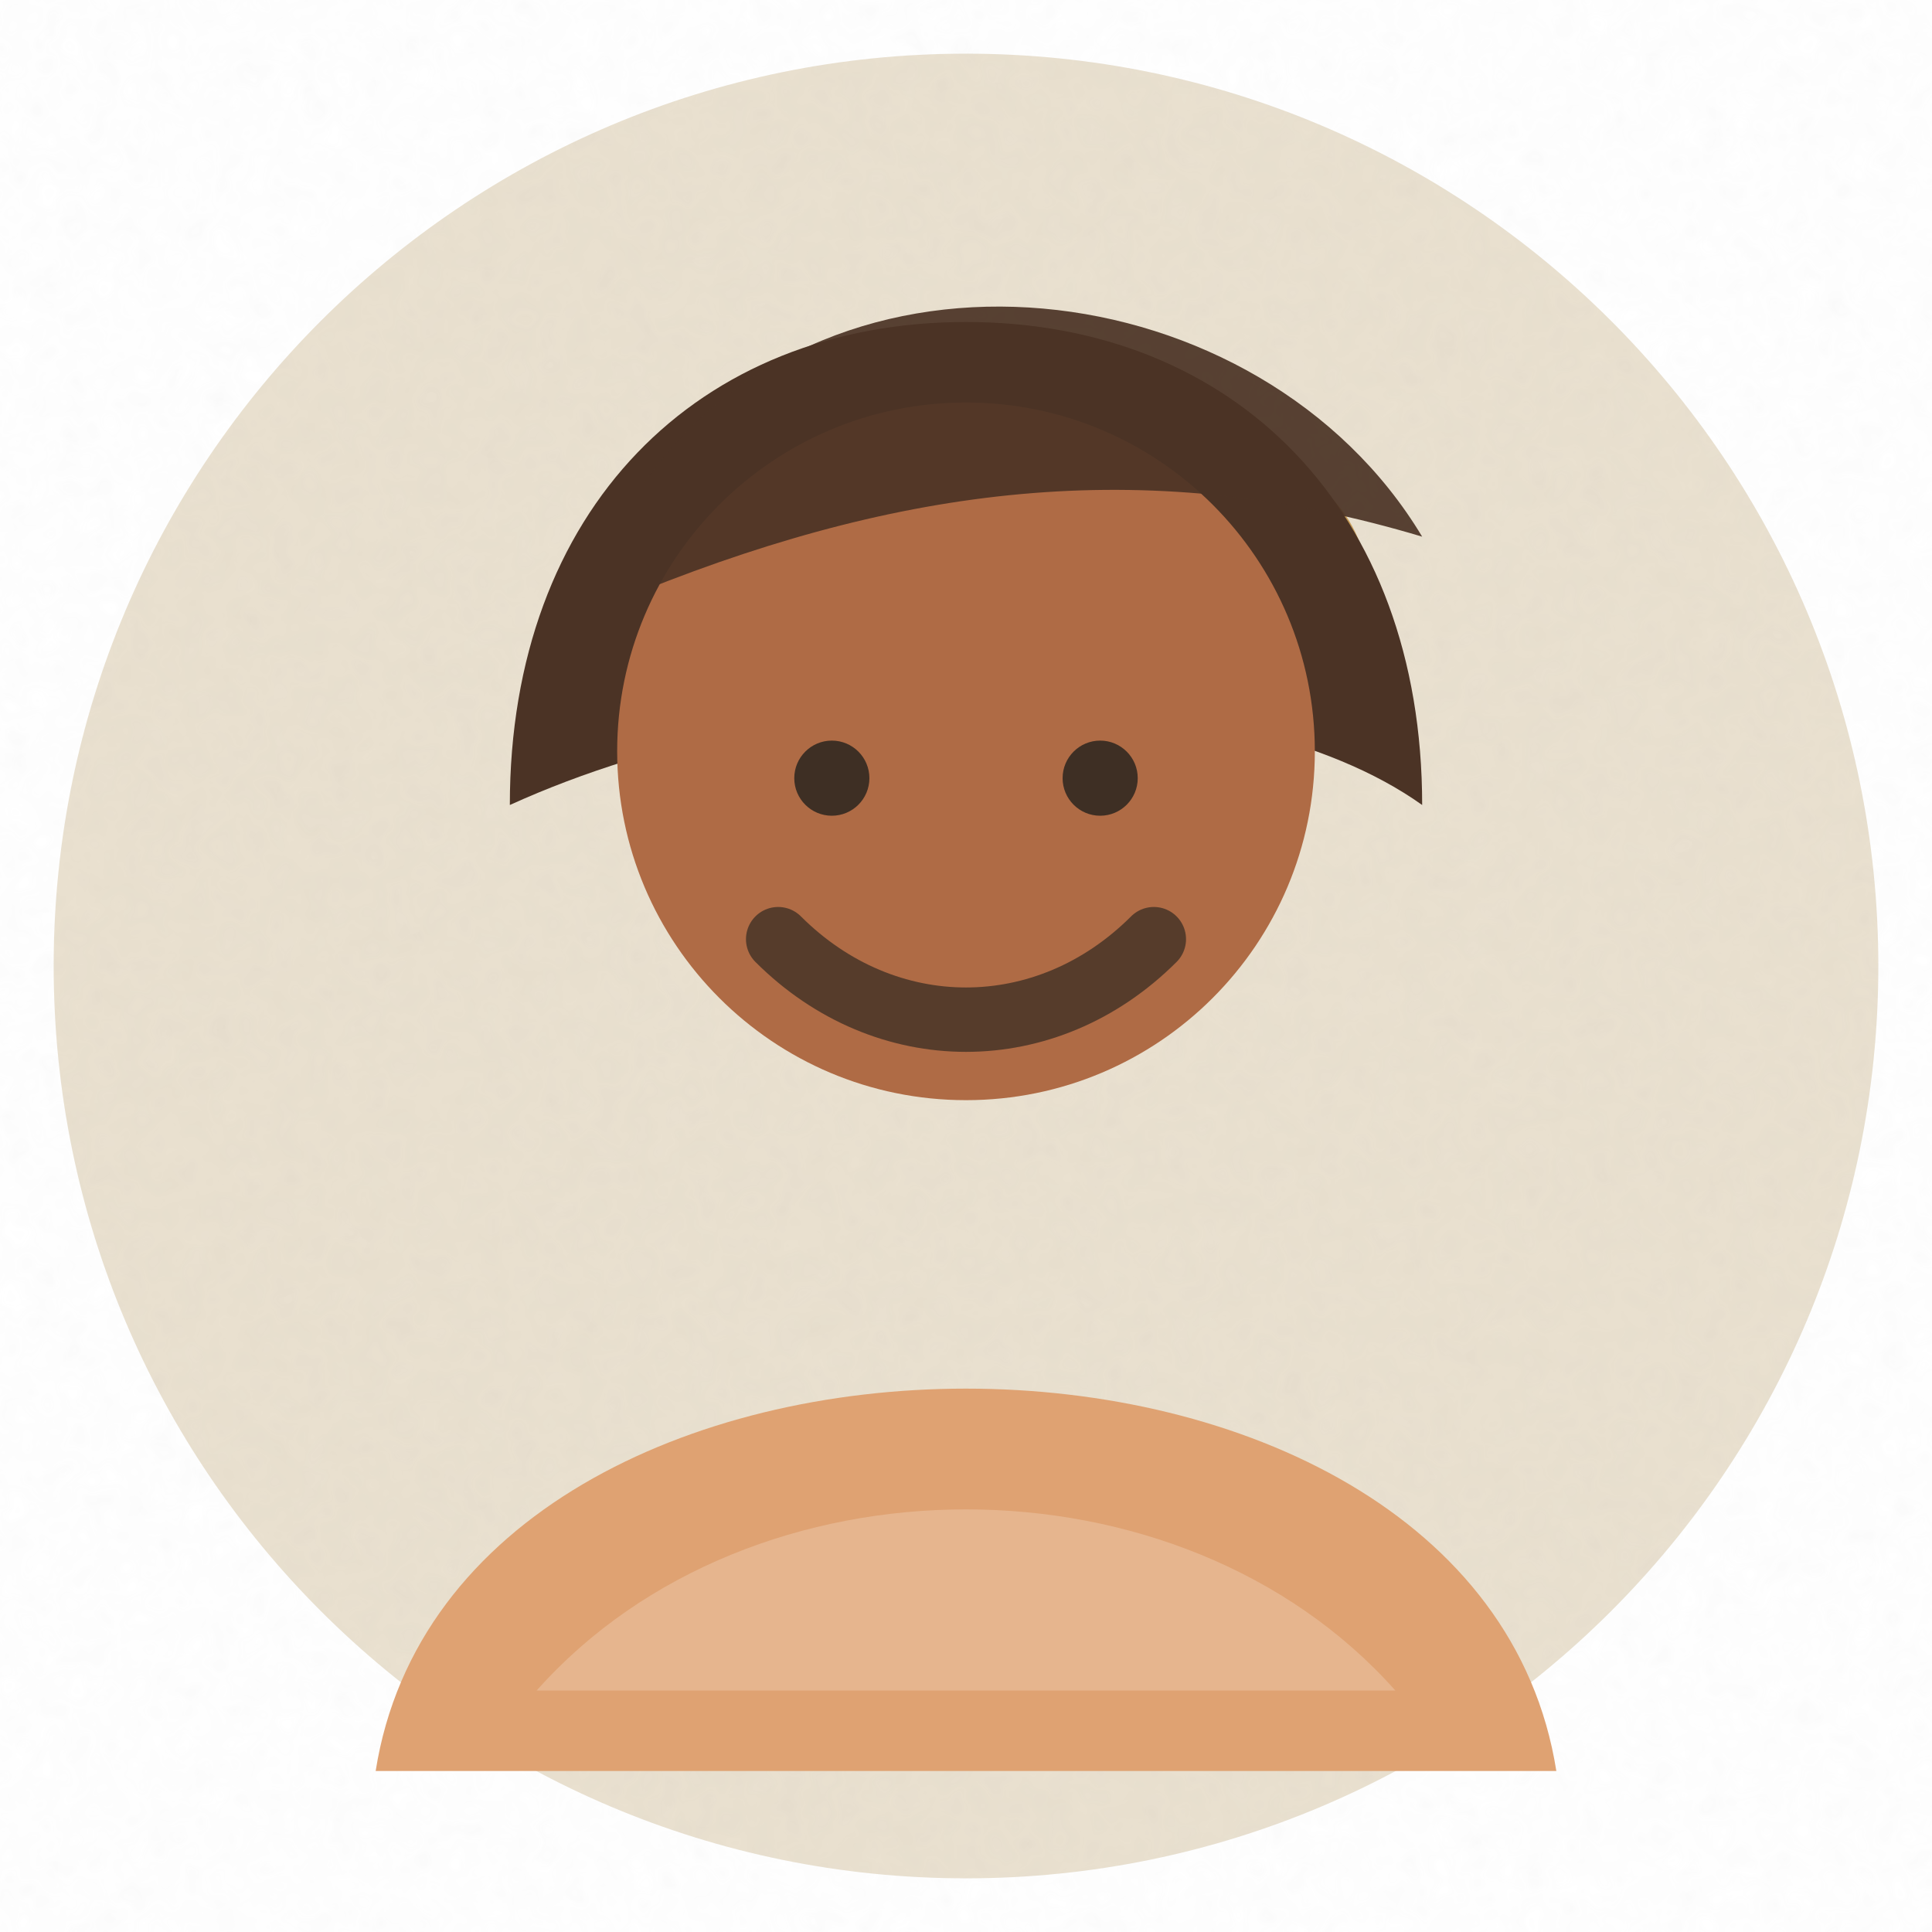
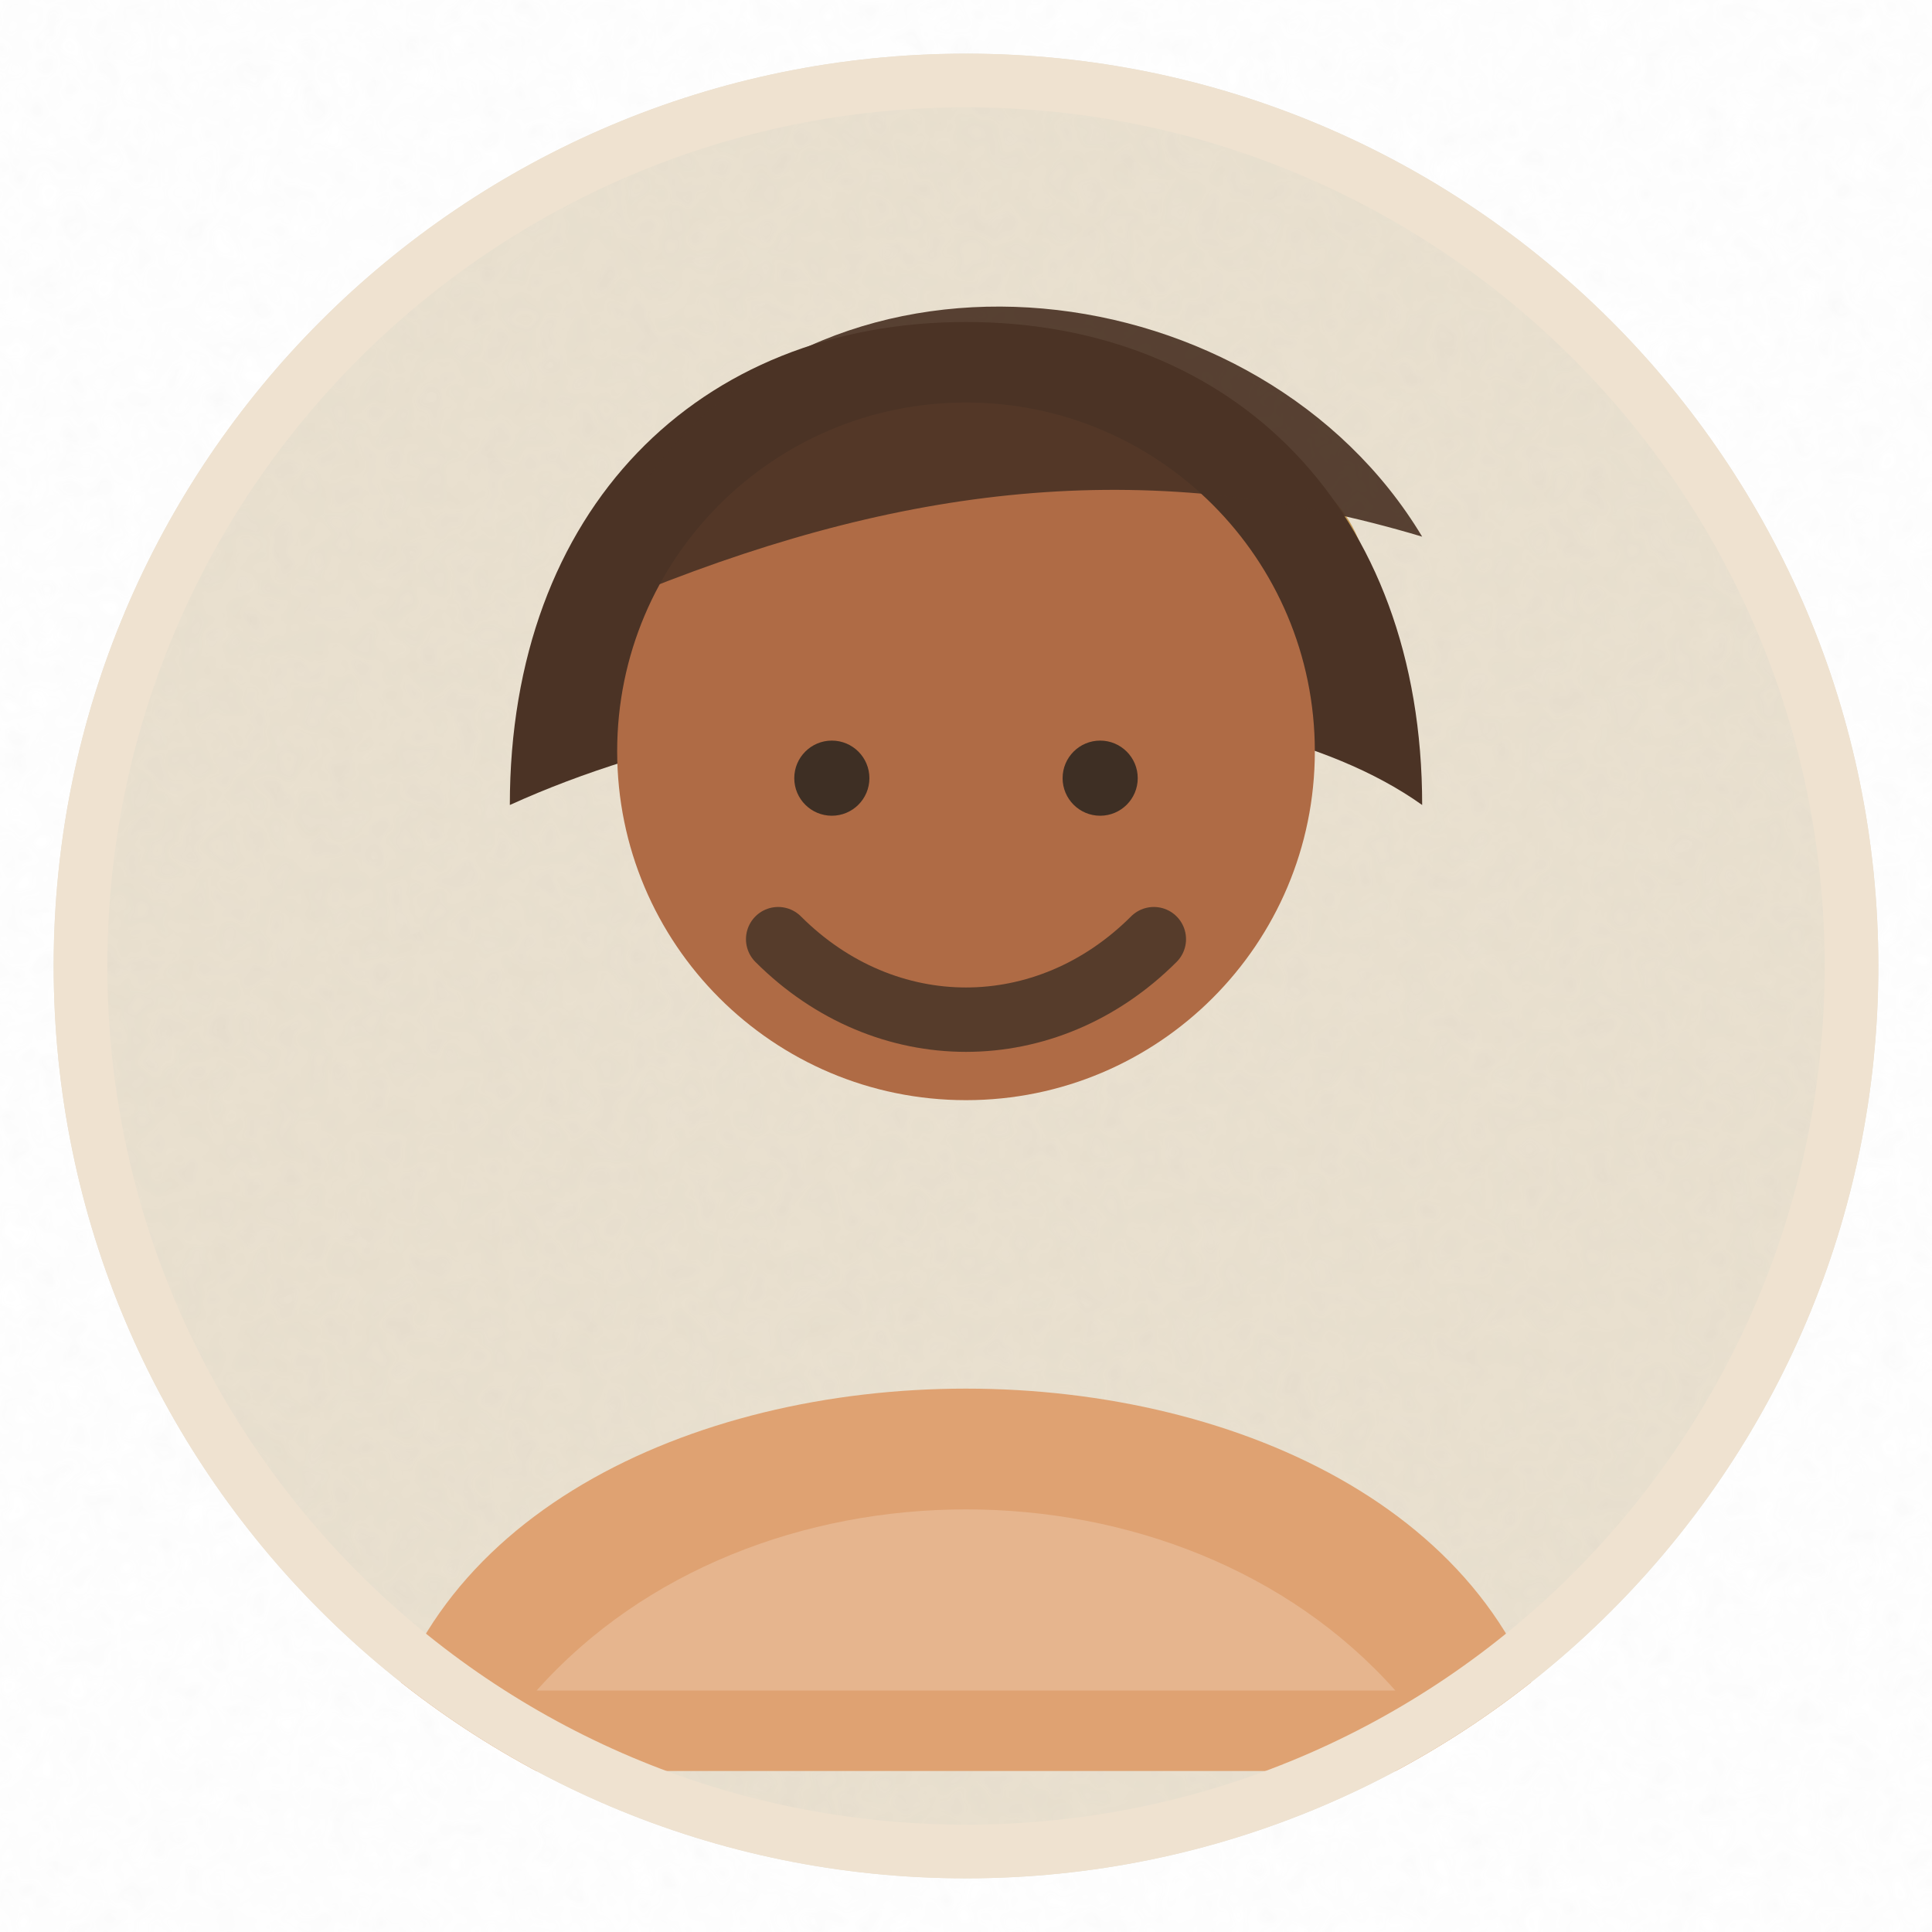
<svg xmlns="http://www.w3.org/2000/svg" width="128" height="128" viewBox="0 0 72 72" role="img" aria-label="Avatar Eganyé 9">
  <defs>
    <filter id="paper">
      <feTurbulence type="fractalNoise" baseFrequency=".9" numOctaves="2" />
      <feColorMatrix type="saturate" values="0" />
      <feComponentTransfer>
        <feFuncA type="table" tableValues="0 .06" />
      </feComponentTransfer>
    </filter>
+     <clipPath id="disc">
+       <circle cx="36" cy="36" r="34" />
+     </clipPath>
  </defs>
  <circle cx="36" cy="36" r="34" fill="#E9E0CF" />
  <circle cx="36" cy="36" r="34" filter="url(#paper)" opacity=".8" />
-   <circle cx="46" cy="22" r="5" fill="#C49A55" />
-   <path d="M14 66c3-19 41-19 44 0" fill="#DFA272" />
-   <path d="M20 63c8-9 24-9 32 0" fill="#FFF9F0" opacity=".22" />
-   <path d="M19 30c0-11 7-18 17-18s17 7 17 18c-7-5-23-5-34 0z" fill="#4B3325" />
-   <circle cx="36" cy="28" r="13" fill="#AF6B45" />
-   <path d="M29 35c4 4 10 4 14 0" fill="none" stroke="#3E2F24" stroke-width="2.4" stroke-linecap="round" opacity=".78" />
-   <circle cx="31" cy="29" r="1.4" fill="#3E2F24" />
-   <circle cx="41" cy="29" r="1.4" fill="#3E2F24" />
-   <path d="M24 18c7-10 23-8 29 2-10-3-19-2-29 2z" fill="#4B3325" opacity=".92" />
+   <g clip-path="url(#disc)">
+     <circle cx="46" cy="22" r="5" fill="#C49A55" />
+     <path d="M14 66c3-19 41-19 44 0" fill="#DFA272" />
+     <path d="M20 63c8-9 24-9 32 0" fill="#FFF9F0" opacity=".22" />
+     <path d="M19 30c0-11 7-18 17-18s17 7 17 18c-7-5-23-5-34 0z" fill="#4B3325" />
+     <circle cx="36" cy="28" r="13" fill="#AF6B45" />
+     <path d="M29 35c4 4 10 4 14 0" fill="none" stroke="#3E2F24" stroke-width="2.4" stroke-linecap="round" opacity=".78" />
+     <circle cx="31" cy="29" r="1.4" fill="#3E2F24" />
+     <circle cx="41" cy="29" r="1.4" fill="#3E2F24" />
+     <path d="M24 18c7-10 23-8 29 2-10-3-19-2-29 2z" fill="#4B3325" opacity=".92" />
+   </g>
+   <circle cx="36" cy="36" r="33" fill="none" stroke="#EFE2D0" stroke-width="2" />
</svg>
